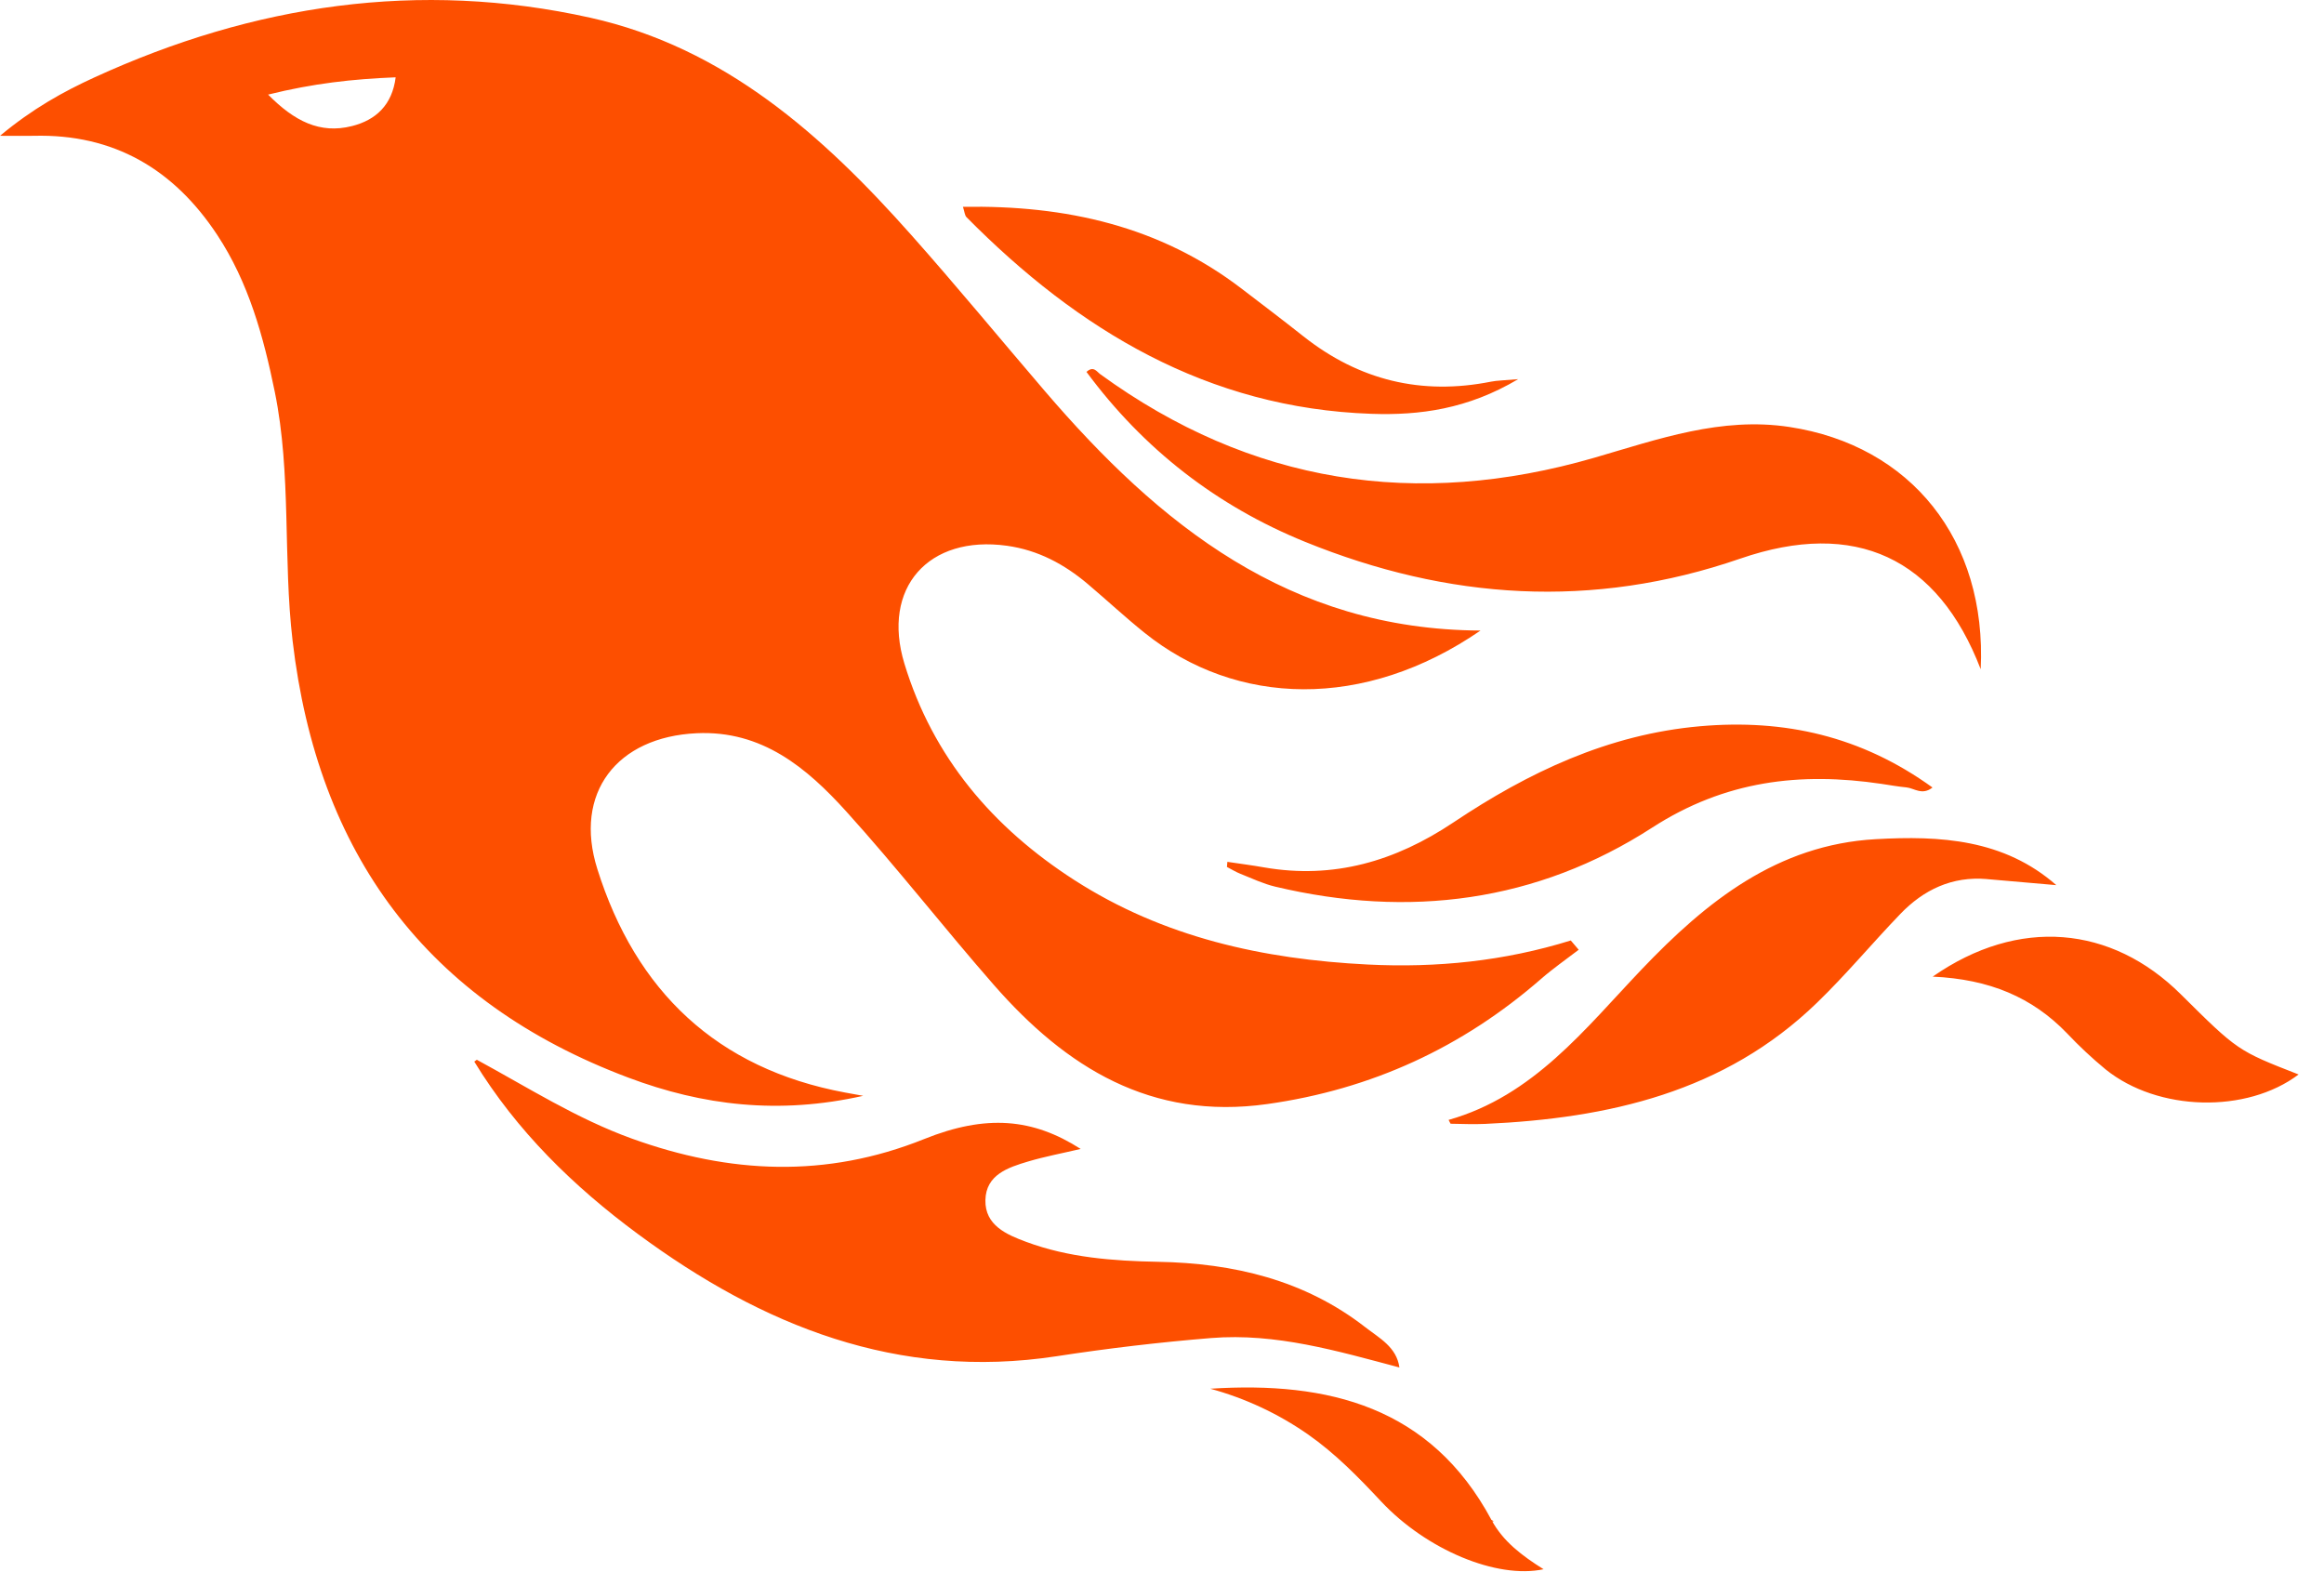
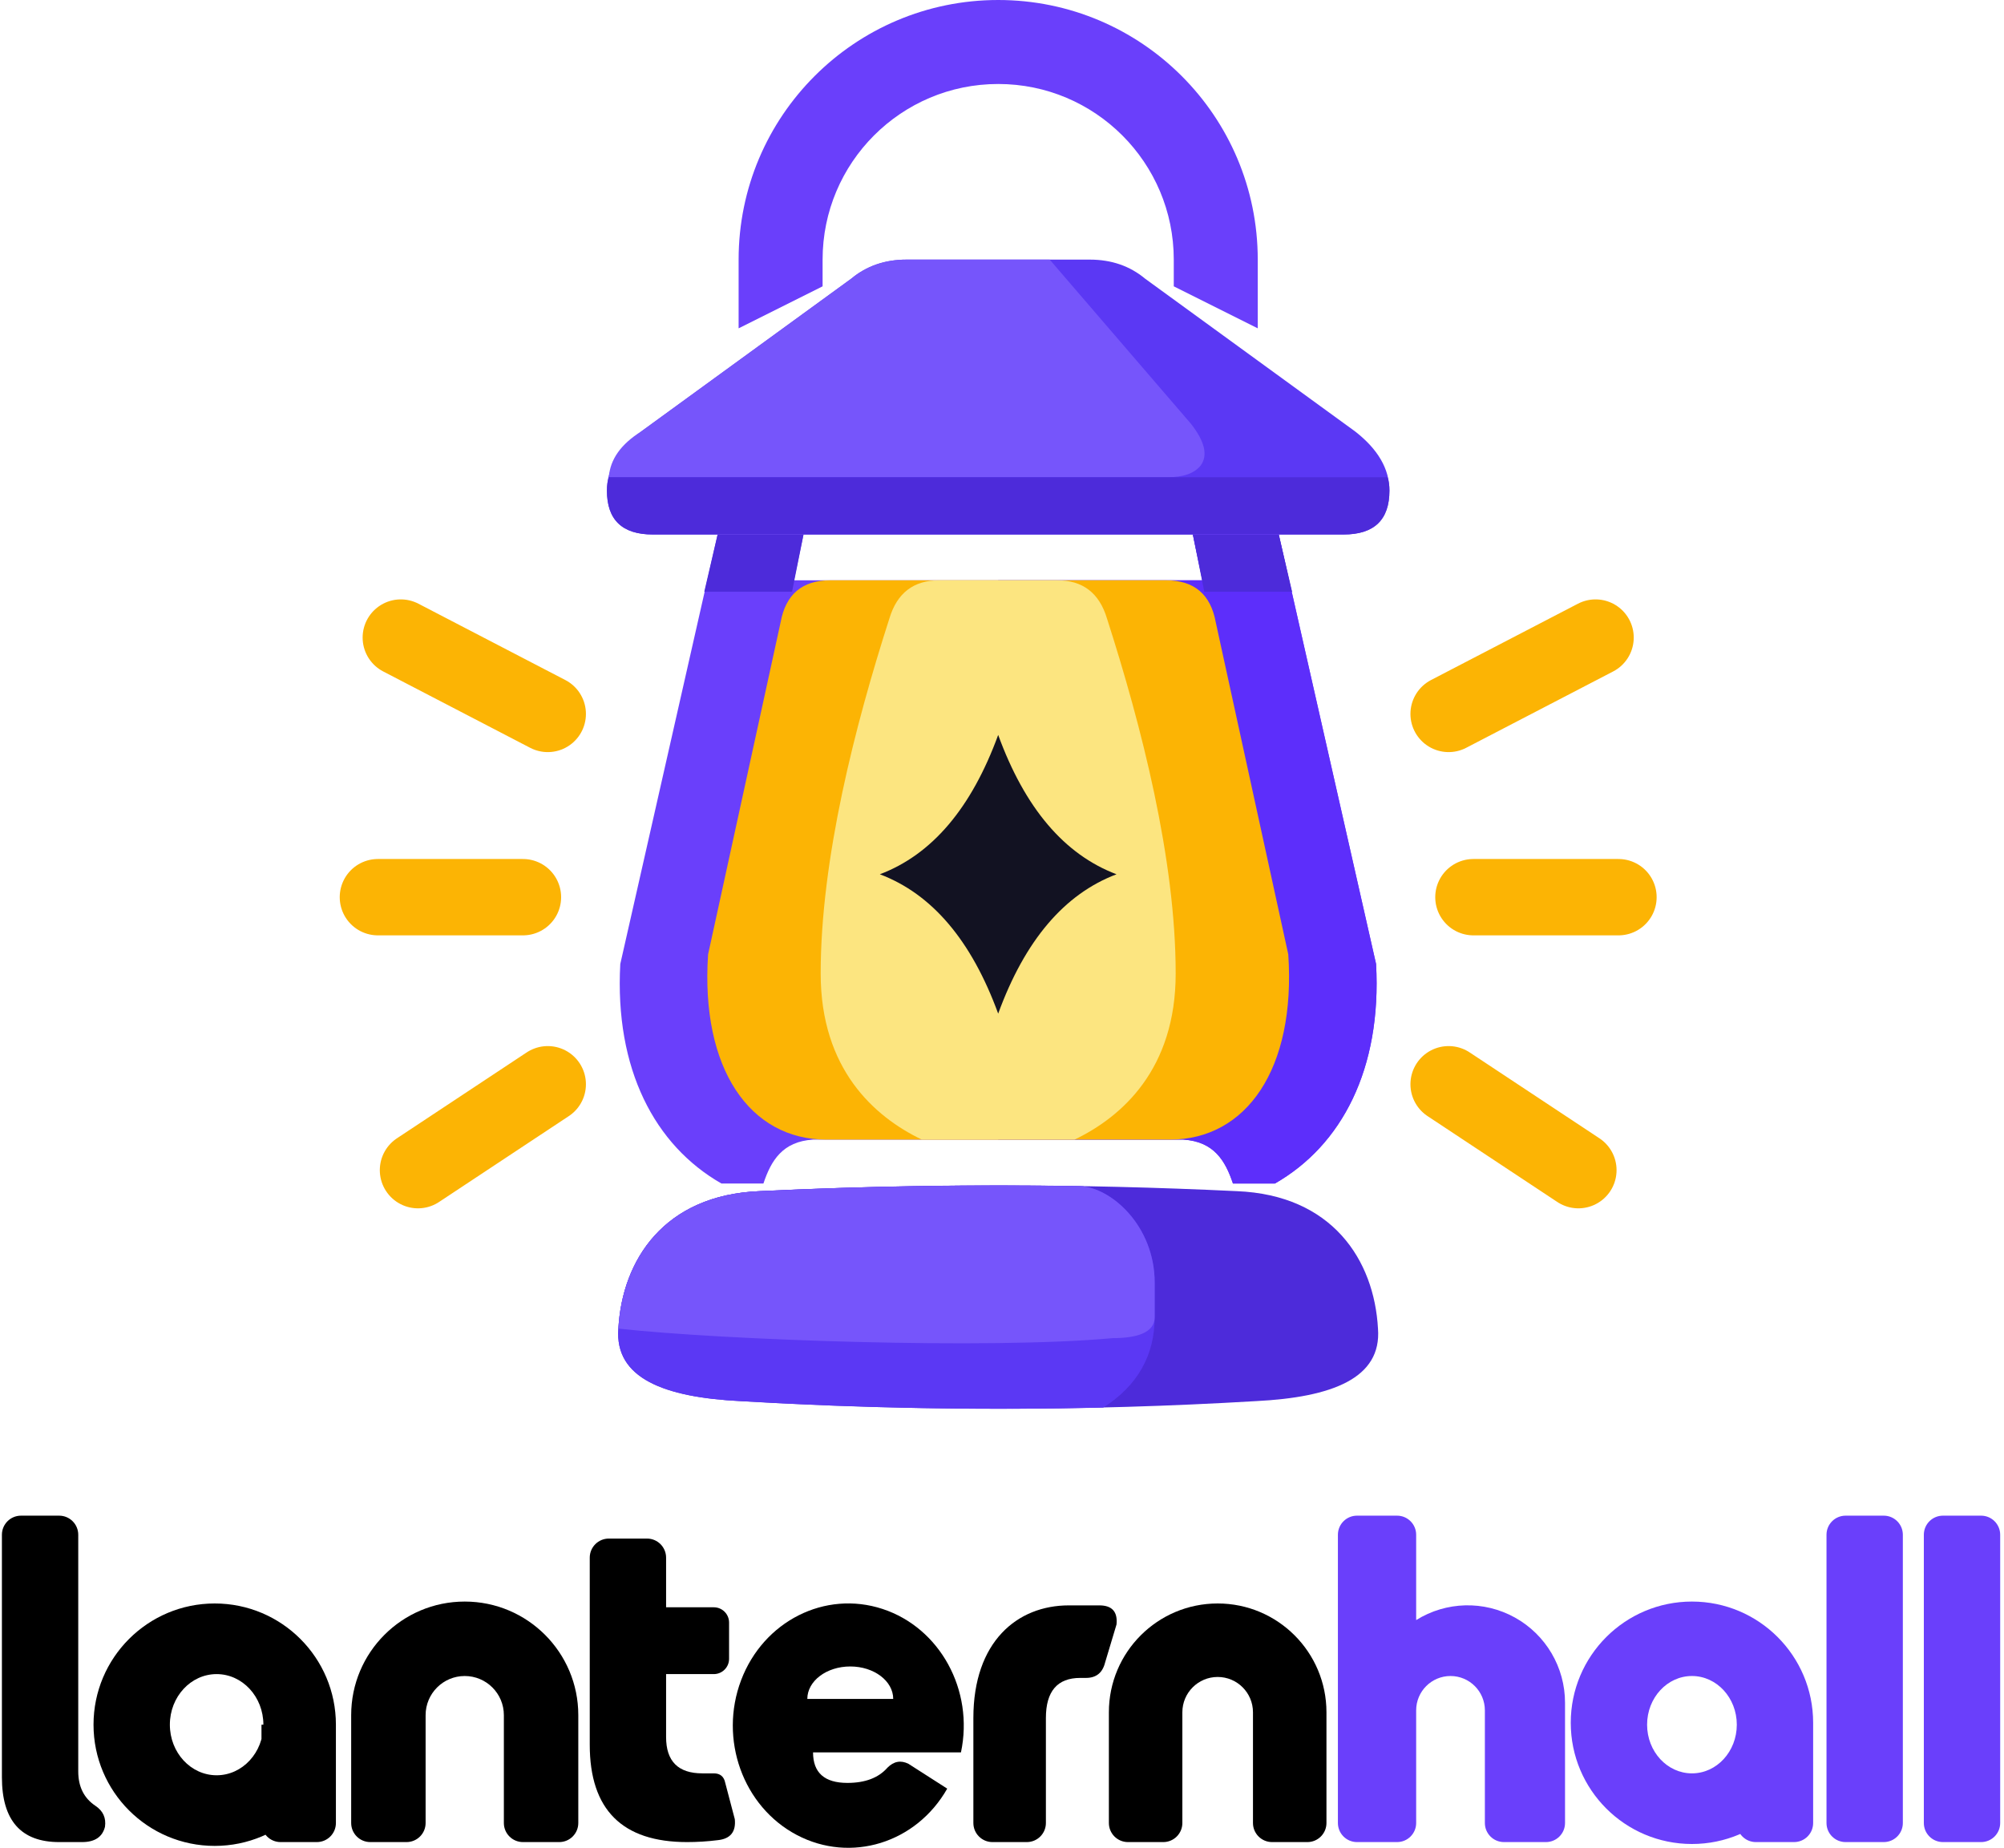
- <svg xmlns="http://www.w3.org/2000/svg" viewBox="0 0 71 48" fill="currentColor" aria-hidden="true">
-   <path d="m26.371 33.477-.552-.1c-3.92-.729-6.397-3.1-7.57-6.829-.733-2.324.597-4.035 3.035-4.148 1.995-.092 3.362 1.055 4.57 2.39 1.557 1.72 2.984 3.558 4.514 5.305 2.202 2.515 4.797 4.134 8.347 3.634 3.183-.448 5.958-1.725 8.371-3.828.363-.316.761-.592 1.144-.886l-.241-.284c-2.027.63-4.093.841-6.205.735-3.195-.16-6.24-.828-8.964-2.582-2.486-1.601-4.319-3.746-5.19-6.611-.704-2.315.736-3.934 3.135-3.6.948.133 1.746.56 2.463 1.165.583.493 1.143 1.015 1.738 1.493 2.8 2.25 6.712 2.375 10.265-.068-5.842-.026-9.817-3.24-13.308-7.313-1.366-1.594-2.7-3.216-4.095-4.785-2.698-3.036-5.692-5.71-9.79-6.623C12.8-.623 7.745.14 2.893 2.361 1.926 2.804.997 3.319 0 4.149c.494 0 .763.006 1.032 0 2.446-.064 4.28 1.023 5.602 3.024.962 1.457 1.415 3.104 1.761 4.798.513 2.515.247 5.078.544 7.605.761 6.494 4.08 11.026 10.26 13.346 2.267.852 4.591 1.135 7.172.555ZM10.751 3.852c-.976.246-1.756-.148-2.56-.962 1.377-.343 2.592-.476 3.897-.528-.107.848-.607 1.306-1.336 1.49Zm32.002 37.924c-.085-.626-.62-.901-1.04-1.228-1.857-1.446-4.03-1.958-6.333-2-1.375-.026-2.735-.128-4.031-.61-.595-.22-1.26-.505-1.244-1.272.015-.78.693-1 1.31-1.184.505-.15 1.026-.247 1.6-.382-1.46-.936-2.886-1.065-4.787-.3-2.993 1.202-5.943 1.06-8.926-.017-1.684-.608-3.179-1.563-4.735-2.408l-.077.057c1.29 2.115 3.034 3.817 5.004 5.271 3.793 2.8 7.936 4.471 12.784 3.73A66.714 66.714 0 0 1 37 40.877c1.98-.16 3.866.398 5.753.899Zm-9.14-30.345c-.105-.076-.206-.266-.42-.069 1.745 2.36 3.985 4.098 6.683 5.193 4.354 1.767 8.773 2.07 13.293.51 3.51-1.21 6.033-.028 7.343 3.38.19-3.955-2.137-6.837-5.843-7.401-2.084-.318-4.01.373-5.962.94-5.434 1.575-10.485.798-15.094-2.553Zm27.085 15.425c.708.059 1.416.123 2.124.185-1.6-1.405-3.55-1.517-5.523-1.404-3.003.17-5.167 1.903-7.14 3.972-1.739 1.824-3.31 3.87-5.903 4.604.043.078.054.117.066.117.35.005.699.021 1.047.005 3.768-.17 7.317-.965 10.14-3.7.89-.86 1.685-1.817 2.544-2.71.716-.746 1.584-1.159 2.645-1.07Zm-8.753-4.67c-2.812.246-5.254 1.409-7.548 2.943-1.766 1.18-3.654 1.738-5.776 1.37-.374-.066-.75-.114-1.124-.17l-.013.156c.135.07.265.151.405.207.354.14.702.308 1.07.395 4.083.971 7.992.474 11.516-1.803 2.221-1.435 4.521-1.707 7.013-1.336.252.038.503.083.756.107.234.022.479.255.795.003-2.179-1.574-4.526-2.096-7.094-1.872Zm-10.049-9.544c1.475.051 2.943-.142 4.486-1.059-.452.04-.643.04-.827.076-2.126.424-4.033-.04-5.733-1.383-.623-.493-1.257-.974-1.889-1.457-2.503-1.914-5.374-2.555-8.514-2.5.05.154.054.26.108.315 3.417 3.455 7.371 5.836 12.369 6.008Zm24.727 17.731c-2.114-2.097-4.952-2.367-7.578-.537 1.738.078 3.043.632 4.101 1.728a13 13 0 0 0 1.182 1.106c1.6 1.29 4.311 1.352 5.896.155-1.861-.726-1.861-.726-3.601-2.452Zm-21.058 16.06c-1.858-3.46-4.981-4.24-8.59-4.008a9.667 9.667 0 0 1 2.977 1.39c.84.586 1.547 1.311 2.243 2.055 1.38 1.473 3.534 2.376 4.962 2.07-.656-.412-1.238-.848-1.592-1.507Zl-.006.006-.036-.004.021.018.012.053Za.127.127 0 0 0 .015.043c.005.008.038 0 .058-.002Zl-.008.01.005.026.024.014Z" fill="#FD4F00" />
+ <svg xmlns="http://www.w3.org/2000/svg" viewBox="102 140 1050 968">
+   <g fill="none" stroke="#FCB404" stroke-width="40" stroke-linecap="round">
+     <path d="M312 474 389 514M300 610H376M321 753 389 708" />
+     <path d="M938 474 861 514M950 610H874M929 753 861 708" />
+   </g>
+   <path fill="#6A3FFB" d="M489 312V276A136 136 0 0 1 761 276V312L717 290V276A92 92 0 0 0 533 276V290Z" />
+   <path fill="#5B38F4" d="M577 276H673Q690 276 702 286L812 366Q830 380 830 397Q830 420 806 420H444Q420 420 420 397Q420 380 438 366L548 286Q560 276 577 276Z" />
+   <path fill="#7655FB" d="M577 276H652L726 362Q737 376 731 384Q726 390 714 390H421Q422 376 438 366L548 286Q560 276 577 276Z" />
+   <path fill="#4D2BDA" d="M421 390H829Q830 393 830 397Q830 420 806 420H444Q420 420 420 397Q420 393 421 390Z" />
+   <path fill="#6A3FFB" d="M478 420H523L518 444H732L727 420H772L823 645C826 700 805 740 770 760H748C744 748 738 738 722 737H528C512 738 506 748 502 760H480C445 740 424 700 427 645Z" />
+   <path fill="#5D2EFB" d="M625 444H732L727 420H772L823 645C826 700 805 740 770 760H748C744 748 738 738 722 737H625Z" />
+   <path fill="#4D2BDA" d="M478 420H523L517 450H471ZM772 420H727L733 450H779Z" />
+   <path fill="#FCB404" d="M537 444H713Q735 444 739 466L777 640C781 700 755 737 715 737H535C495 737 469 700 473 640L511 466Q515 444 537 444Z" />
+   <path fill="#FCE580" d="M594 444H656Q676 444 682 464C700 520 718 590 718 650C718 700 690 725 665 737H585C560 725 532 700 532 650C532 590 550 520 568 464Q574 444 594 444Z" />
+   <path fill="#121222" d="M625 525Q646 582.5 687 598Q646 613.5 625 671Q604 613.5 563 598Q604 582.5 625 525Z" />
+   <path fill="#4D2BDA" d="M500 764Q625 758 750 764C800 766 822 800 824 836C826 862 800 872 760 874Q625 882 490 874C450 872 424 862 426 836C428 800 450 766 500 764Z" />
+   <path fill="#5B38F4" d="M500 764Q584 760 668 761.4C684 762 707 782 707 812V830C707 850 698 866 680 877.4Q585 879.6 490 874C450 872 424 862 426 836C428 800 450 766 500 764Z" />
+   <path fill="#7655FB" d="M500 764Q584 760 668 761.4C684 762 707 782 707 812V830C707 838 698 841 685 841C620 847 480 842 426 836C428 800 450 766 500 764Z" />
+   <g fill="currentColor">
+     <path d="M113 934H133A10 10 0 0 1 143 944V1068Q143 1080 152 1086Q158 1090 157 1097Q155 1105 145 1105H133Q103 1105 103 1071V944A10 10 0 0 1 113 934Z" />
+     <path d="M151 1043.5A63.5 63.5 0 1 1 278 1043.5A63.5 63.5 0 1 1 151 1043.5ZM239 1043.5H278V1095A10 10 0 0 1 268 1105H249A10 10 0 0 1 239 1095ZM191 1043.5A24.5 26.5 0 1 0 240 1043.5A24.5 26.5 0 1 0 191 1043.5Z" />
+     <path d="M286 1095V1038.5A59.5 59.5 0 0 1 405 1038.5V1095A10 10 0 0 1 395 1105H376A10 10 0 0 1 366 1095V1038.5A20.5 20.5 0 0 0 325 1038.5V1095A10 10 0 0 1 315 1105H296A10 10 0 0 1 286 1095Z" />
+     <path d="M421 946H441A10 10 0 0 1 451 956V982H476A8 8 0 0 1 484 990V1009A8 8 0 0 1 476 1017H451V1050Q451 1069 470 1069H476Q481 1069 482 1074L487 1093Q488 1103 478 1104Q470 1105 462 1105Q411 1105 411 1054V956A10 10 0 0 1 421 946Z" />
+     <path d="M605.5 1058H528Q528 1074 546 1074Q560 1074 567 1066Q572 1061 578 1064L598.3 1077A60.5 64 0 1 1 605.5 1058ZM525 1030H570A22.5 17 0 0 0 525 1030Z" />
+     <path d="M612 1095V1040C612 1000 635 981 662 981H678Q688 981 687 991L681 1011Q679 1019 671 1019H668Q650 1019 650 1040V1095A10 10 0 0 1 640 1105H622A10 10 0 0 1 612 1095Z" />
+     <path d="M683 1095V1037A57 57 0 0 1 797 1037V1095A10 10 0 0 1 787 1105H768.5A10 10 0 0 1 758.5 1095V1037A18.5 18.5 0 0 0 721.5 1037V1095A10 10 0 0 1 711.5 1105H693A10 10 0 0 1 683 1095Z" />
+   </g>
+   <g fill="#6A3FFB">
+     <path d="M813 934H834A10 10 0 0 1 844 944V988.7A51 51 0 0 1 922 1032V1095A10 10 0 0 1 912 1105H890A10 10 0 0 1 880 1095V1036A18 18 0 0 0 844 1036V1095A10 10 0 0 1 834 1105H813A10 10 0 0 1 803 1095V944A10 10 0 0 1 813 934Z" />
+     <path d="M925 1042.5A63.5 63.5 0 1 1 1052 1042.5A63.5 63.5 0 1 1 925 1042.5ZM1012 1042.5H1052V1095A10 10 0 0 1 1042 1105H1022A10 10 0 0 1 1012 1095ZM965 1043.5A23.5 25.5 0 1 0 1012 1043.5A23.5 25.5 0 1 0 965 1043.5Z" />
+     <rect x="1059" y="934" width="40" height="171" rx="10" />
+     <rect x="1110" y="934" width="40" height="171" rx="10" />
+   </g>
</svg>
